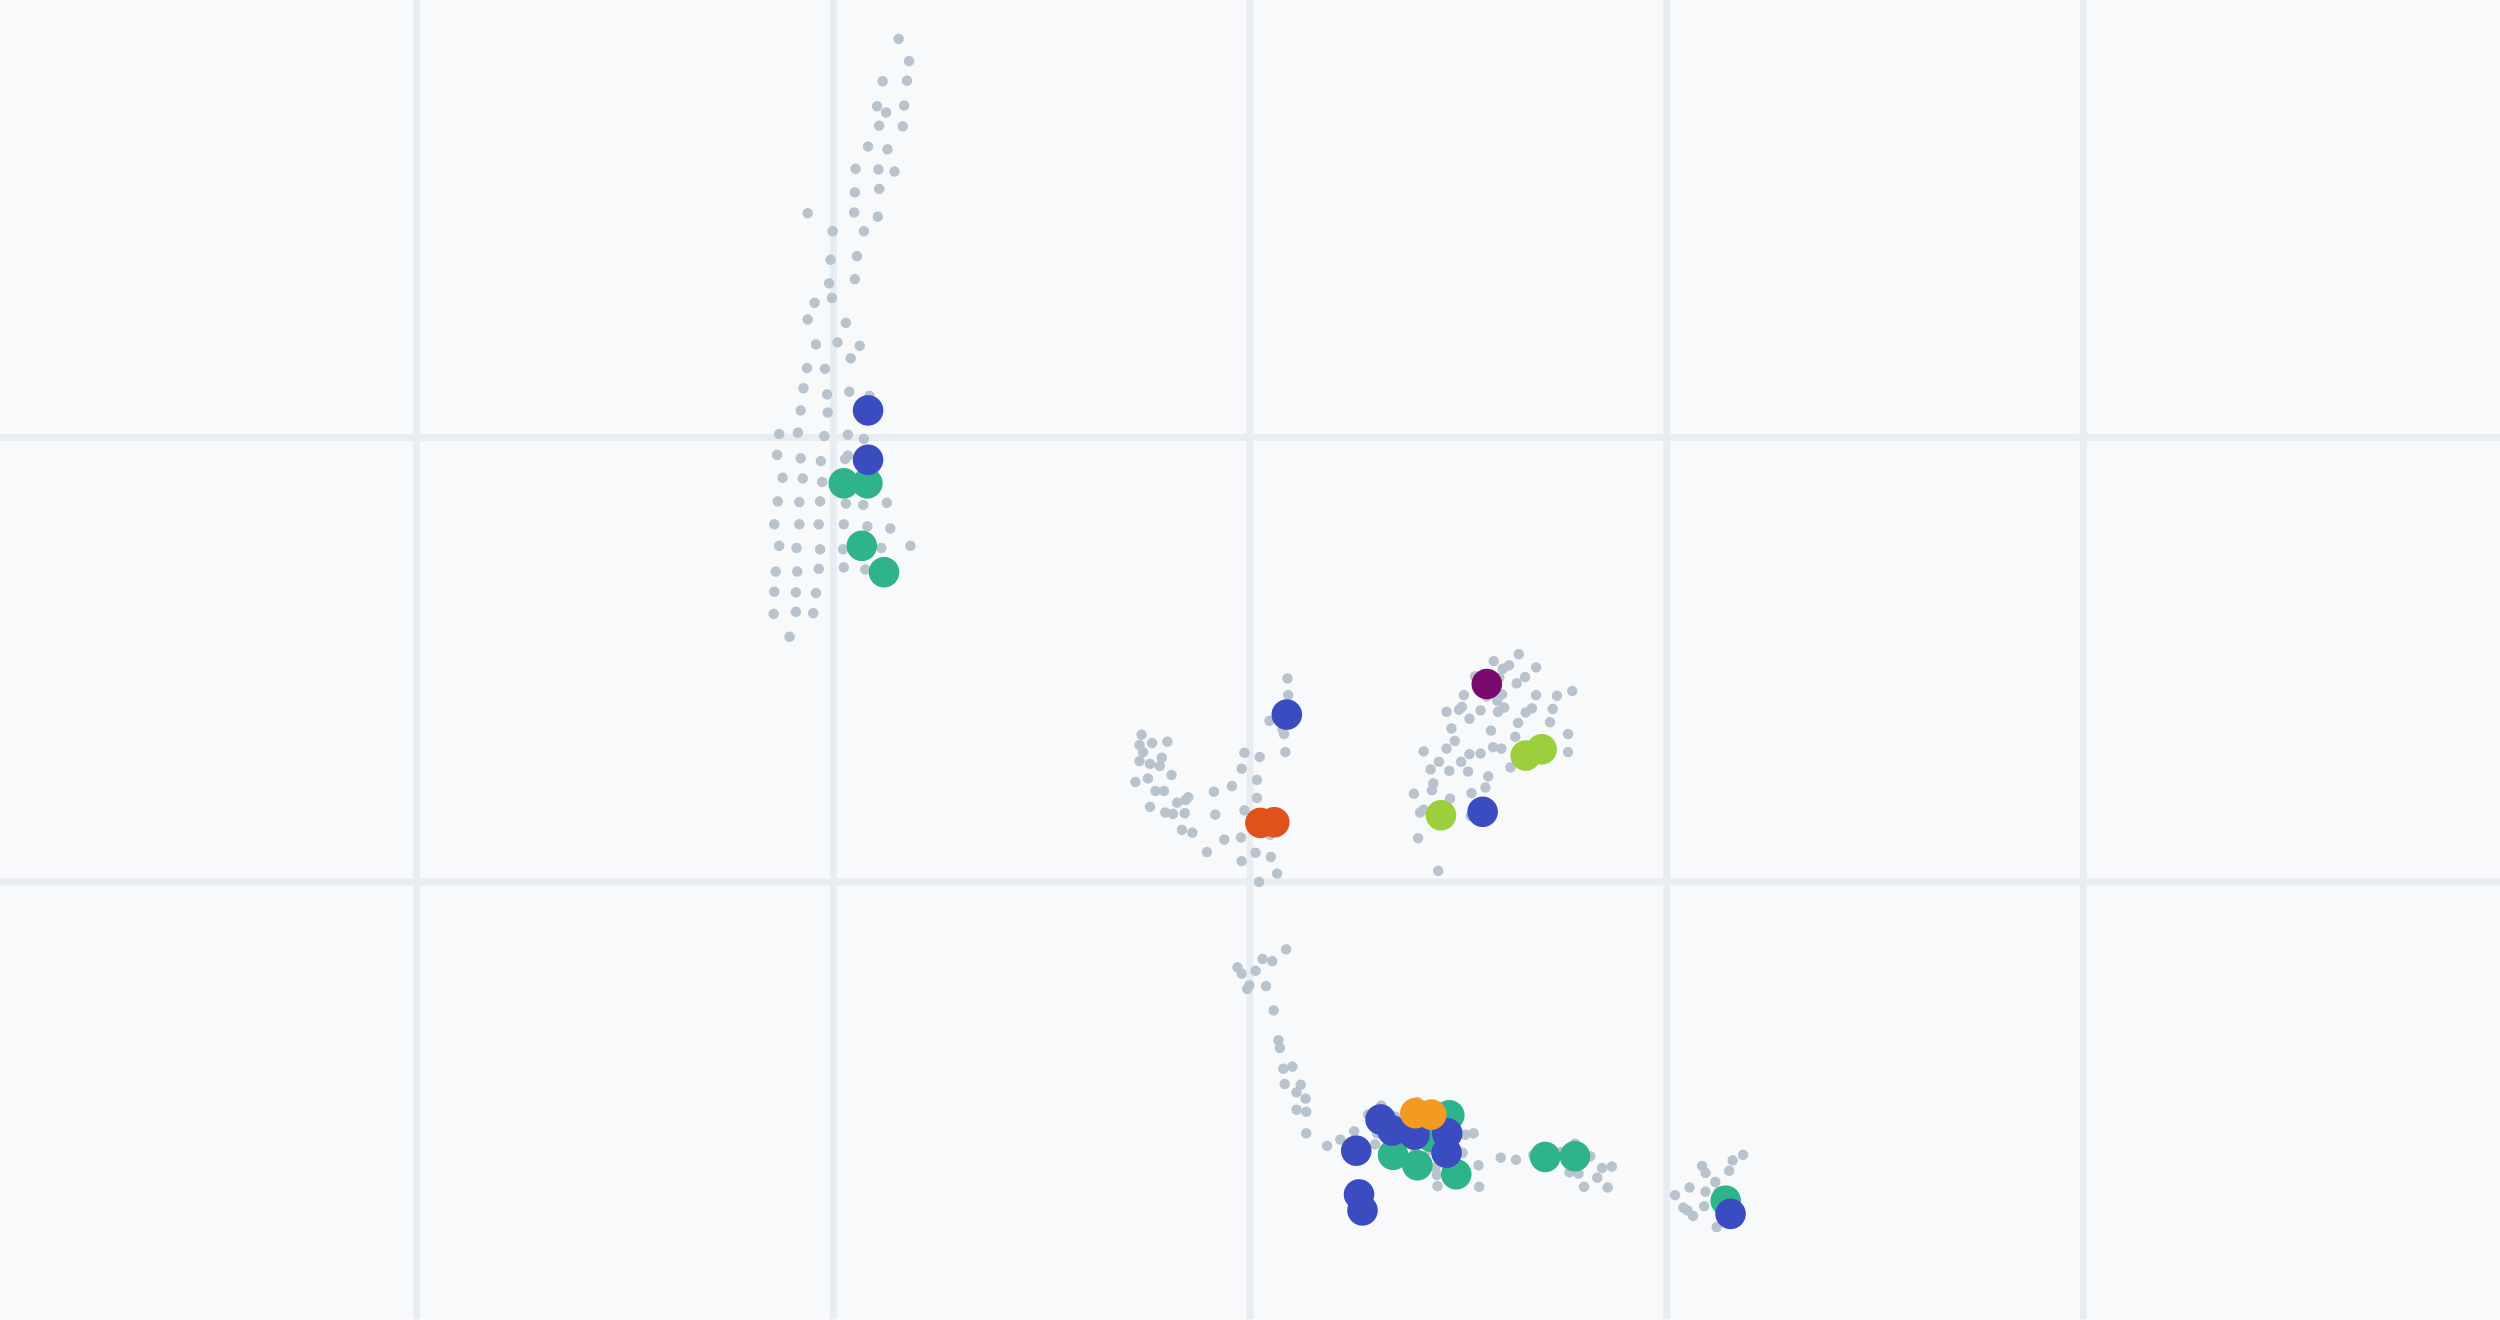
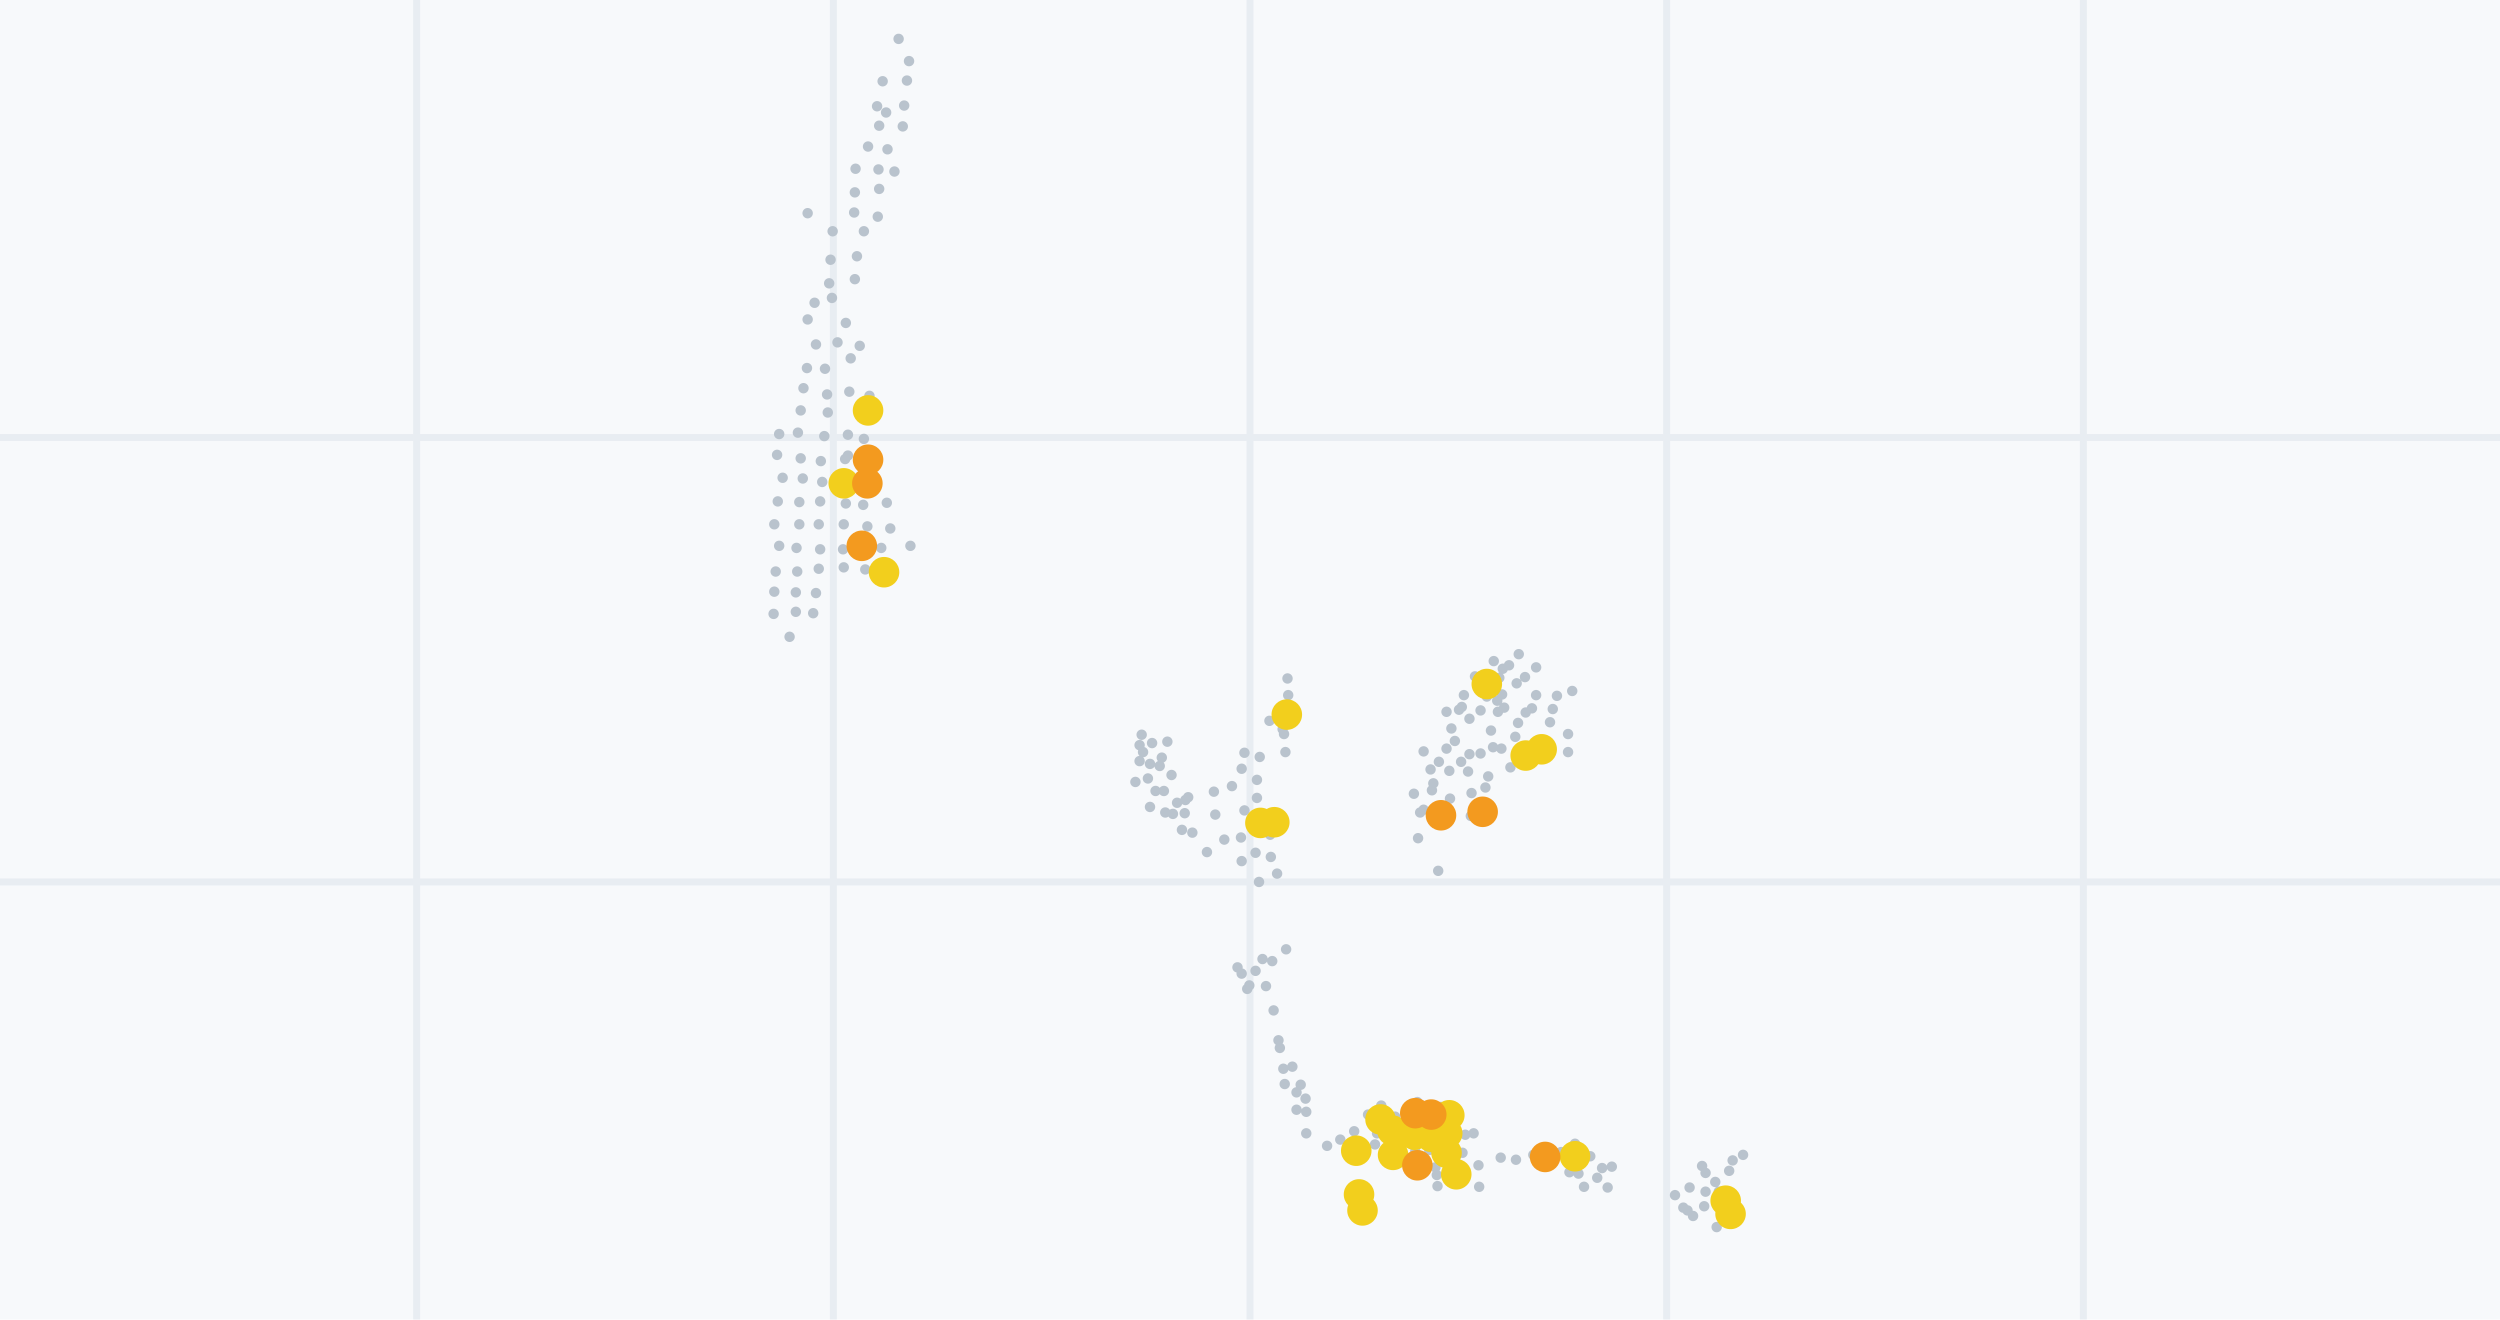
<svg xmlns="http://www.w3.org/2000/svg" viewBox="0 0 360 190" width="360" height="190" role="img" aria-label="drill plan">
  <rect width="360" height="190" fill="#f7f9fb" />
  <line x1="60" y1="0" x2="60" y2="190" stroke="#e8edf2" />
  <line x1="120" y1="0" x2="120" y2="190" stroke="#e8edf2" />
  <line x1="180" y1="0" x2="180" y2="190" stroke="#e8edf2" />
  <line x1="240" y1="0" x2="240" y2="190" stroke="#e8edf2" />
  <line x1="300" y1="0" x2="300" y2="190" stroke="#e8edf2" />
  <line x1="0" y1="63" x2="360" y2="63" stroke="#e8edf2" />
  <line x1="0" y1="127" x2="360" y2="127" stroke="#e8edf2" />
  <path d="M216.4 96.3L216.4 96.3M247.9 171.6L247.9 171.6M167.6 113.9L167.6 113.9M206.7 168.1L206.7 168.1M210.5 101.8L210.5 101.8M205.4 161.7L205.4 161.7M207.0 170.8L207.0 170.8M229.0 166.5L229.0 166.5M165.6 116.2L165.6 116.2M167.0 110.3L167.0 110.3M200.6 165.3L200.6 165.3M215.6 100.9L215.6 100.9M243.3 171.0L243.3 171.0M245.4 173.7L245.4 173.7M245.6 168.9L245.6 168.9M251.0 166.3L251.0 166.3M249.0 168.6L249.0 168.6M243.0 174.3L243.0 174.3M232.1 168.0L232.1 168.0M231.5 171.0L231.5 171.0M228.1 170.9L228.1 170.9M230.0 169.6L230.0 169.6M226.0 168.8L226.0 168.8M247.2 176.7L247.2 176.7M241.2 172.1L241.2 172.1M226.8 164.7L226.8 164.7M224.8 165.9L224.8 165.9M220.8 166.3L220.8 166.3M216.1 166.7L216.1 166.7M213.0 170.9L213.0 170.9M212.9 167.8L212.9 167.8M209.6 170.3L209.6 170.3M203.8 168.9L203.8 168.9M203.8 165.8L203.8 165.8M209.5 167.3L209.5 167.3M212.2 163.2L212.2 163.2M209.1 163.2L209.1 163.2M206.4 164.7L206.4 164.7M207.5 159.4L207.5 159.4M203.0 162.8L203.0 162.8M204.1 158.7L204.1 158.7M200.9 160.8L200.9 160.8M198.8 162.2L198.8 162.2M197.0 160.5L197.0 160.5M198.0 164.8L198.0 164.8M201.0 167.3L201.0 167.3M195.0 162.9L195.0 162.9M193.0 164.1L193.0 164.1M188.1 160.1L188.1 160.1M186.7 157.3L186.7 157.3M184.8 153.9L184.8 153.9M184.1 149.8L184.1 149.8M183.4 145.5L183.4 145.5M179.6 142.4L179.6 142.4M178.2 139.3L178.2 139.3M181.8 138.1L181.8 138.1M185.2 136.7L185.2 136.7M181.3 127.0L181.3 127.0M178.8 124.0L178.8 124.0M182.9 120.2L182.9 120.2M179.2 116.7L179.2 116.7M181.0 112.3L181.0 112.3M177.4 113.2L177.4 113.2M170.7 115.2L170.7 115.2M168.9 117.2L168.9 117.2M175.0 117.3L175.0 117.3M173.8 122.7L173.8 122.7M176.3 120.9L176.3 120.9M171.7 119.9L171.7 119.9M165.3 112.1L165.3 112.1M164.6 108.3L164.6 108.3M164.4 105.8L164.4 105.8M168.1 106.8L168.1 106.8M184.7 105.0L184.7 105.0M179.2 108.4L179.2 108.4M211.8 117.5L211.8 117.5M207.1 125.4L207.1 125.4M204.2 120.7L204.2 120.7M204.5 117.0L204.5 117.0M208.8 115.0L208.8 115.0M213.9 113.4L213.9 113.4M215.1 95.2L215.1 95.2M218.7 94.2L218.7 94.2M221.2 96.1L221.2 96.1M215.9 97.6L215.9 97.6M218.4 98.4L218.4 98.4M220.6 102.0L220.6 102.0M226.4 99.5L226.4 99.5M223.2 104.0L223.2 104.0M218.6 104.1L218.6 104.1M210.8 100.1L210.8 100.1M212.4 97.4L212.4 97.4M211.6 103.5L211.6 103.5M209.5 106.7L209.5 106.7M208.3 102.5L208.3 102.5M214.7 105.2L214.7 105.2M214.1 100.3L214.1 100.3M216.2 107.8L216.2 107.8M213.2 108.5L213.2 108.5M210.4 109.7L210.4 109.7M207.2 109.7L207.2 109.7M206.4 112.8L206.4 112.8M203.6 114.3L203.6 114.3M216.6 101.9L216.6 101.9M247.5 171.6L247.5 171.6M245.6 171.6L245.6 171.6M126.3 15.3L126.3 15.3M127.6 16.2L127.6 16.2M130.2 15.2L130.2 15.2M130.0 18.2L130.0 18.2M126.6 18.1L126.6 18.1M127.8 21.5L127.8 21.5M125.0 21.1L125.0 21.1M126.5 24.4L126.5 24.4M128.8 24.7L128.8 24.7M123.2 24.3L123.2 24.3M123.1 27.7L123.1 27.7M126.6 27.2L126.6 27.2M126.4 31.2L126.4 31.2M123.0 30.6L123.0 30.6M119.9 33.3L119.9 33.3M119.6 37.4L119.6 37.4M119.4 40.8L119.4 40.8M119.8 42.9L119.8 42.9M124.4 33.3L124.4 33.3M123.4 36.9L123.4 36.9M123.1 40.2L123.1 40.2M117.5 49.6L117.5 49.6M116.2 53.0L116.2 53.0M115.7 55.9L115.7 55.9M115.3 59.1L115.3 59.1M114.9 62.3L114.9 62.3M115.3 66.0L115.3 66.0M115.6 68.9L115.6 68.9M118.1 72.2L118.1 72.2M118.4 69.4L118.4 69.4M118.2 66.4L118.2 66.4M118.7 62.8L118.7 62.8M119.2 59.4L119.2 59.4M121.8 72.5L121.8 72.5M122.1 65.6L122.1 65.6M121.7 66.1L121.7 66.1M122.1 62.6L122.1 62.6M122.3 56.4L122.3 56.4M122.5 51.6L122.5 51.6M123.8 49.8L123.8 49.8M121.8 46.5L121.8 46.5M120.6 49.3L120.6 49.3M118.8 53.1L118.8 53.1M119.1 56.8L119.1 56.8M124.3 72.7L124.3 72.7M124.4 63.2L124.4 63.2M125.2 57.0L125.2 57.0M127.7 72.4L127.7 72.4M131.1 78.6L131.1 78.6M128.2 76.1L128.2 76.1M124.9 75.8L124.9 75.8M121.5 75.5L121.5 75.5M111.5 75.5L111.5 75.5M115.1 75.5L115.1 75.5M117.9 75.5L117.9 75.5M115.1 72.3L115.1 72.3M112.7 68.8L112.7 68.8M112.0 72.2L112.0 72.2M112.2 78.6L112.2 78.6M114.7 78.9L114.7 78.9M118.1 79.1L118.1 79.1M121.4 79.1L121.4 79.1M126.9 78.9L126.9 78.9M124.6 82.0L124.6 82.0M121.5 81.7L121.5 81.7M117.9 81.9L117.9 81.9M114.8 82.3L114.8 82.3M111.7 82.3L111.7 82.3M111.5 85.2L111.5 85.2M114.6 85.3L114.6 85.3M117.5 85.4L117.5 85.4M111.4 88.4L111.4 88.4M114.6 88.1L114.6 88.1M117.1 88.3L117.1 88.3M113.7 91.7L113.7 91.7M111.9 65.5L111.9 65.5M112.2 62.5L112.2 62.5M116.3 46.0L116.3 46.0M117.3 43.6L117.3 43.6M127.1 11.7L127.1 11.7M129.4 5.6L129.4 5.6M130.9 8.8L130.9 8.8M130.6 11.6L130.6 11.6M227.3 169.0L227.3 169.0M230.7 168.2L230.7 168.2M218.3 167.0L218.3 167.0M210.6 166.0L210.6 166.0M211.0 163.4L211.0 163.4M205.8 165.6L205.8 165.6M206.9 169.2L206.9 169.2M198.3 163.2L198.3 163.2M198.9 159.2L198.9 159.2M191.1 165.0L191.1 165.0M188.1 163.2L188.1 163.2M186.7 159.8L186.7 159.8M185.0 156.1L185.0 156.1M188.0 158.2L188.0 158.2M187.3 156.2L187.3 156.2M186.1 153.6L186.1 153.6M184.3 150.9L184.3 150.9M182.3 142.0L182.3 142.0M180.8 139.8L180.8 139.8M183.2 138.4L183.2 138.4M178.8 140.2L178.8 140.2M179.9 141.9L179.9 141.9M245.1 167.9L245.1 167.9M247.0 170.2L247.0 170.2M247.9 171.6L247.9 171.6M249.5 167.1L249.5 167.1M242.4 173.9L242.4 173.9M243.8 175.1L243.8 175.1M183.9 125.8L183.9 125.8M183.0 123.4L183.0 123.4M181.0 114.9L181.0 114.9M181.4 109.0L181.4 109.0M182.8 103.8L182.8 103.8M184.9 105.7L184.9 105.7M185.1 108.3L185.1 108.3M185.5 100.1L185.5 100.1M185.4 97.7L185.4 97.7M178.8 110.7L178.8 110.7M174.8 114.0L174.8 114.0M171.1 114.8L171.1 114.8M166.4 113.9L166.4 113.9M163.5 112.6L163.5 112.6M165.6 110.0L165.6 110.0M167.3 109.1L167.3 109.1M168.7 111.6L168.7 111.6M164.1 107.3L164.1 107.3M165.9 107.0L165.9 107.0M164.1 109.6L164.1 109.6M180.8 122.8L180.8 122.8M178.7 120.6L178.7 120.6M170.2 119.5L170.2 119.5M170.6 117.1L170.6 117.1M116.3 30.7L116.3 30.7M169.5 115.6L169.5 115.6M167.8 117.0L167.8 117.0M211.9 114.2L211.9 114.2M214.3 111.8L214.3 111.8M217.5 110.5L217.5 110.5M225.8 108.3L225.8 108.3M225.8 105.7L225.8 105.7M211.4 111.1L211.4 111.1M211.6 108.6L211.6 108.6M215.0 107.6L215.0 107.6M218.2 106.1L218.2 106.1M219.7 102.6L219.7 102.6M223.6 102.1L223.6 102.1M224.2 100.2L224.2 100.2M221.2 100.1L221.2 100.1M219.6 97.5L219.6 97.5M217.3 95.8L217.3 95.8M216.3 100.0L216.3 100.0M215.7 102.5L215.7 102.5M213.2 102.3L213.2 102.3M210.1 102.2L210.1 102.2M209.0 104.9L209.0 104.9M208.3 107.8L208.3 107.8M208.7 111.0L208.7 111.0M205.0 108.2L205.0 108.2M206.0 110.8L206.0 110.8M206.2 113.8L206.2 113.8M205.0 116.6L205.0 116.6" stroke="#b9c3cd" stroke-width="1.5" fill="none" stroke-linecap="round" />
-   <path d="M121.5 69.6L121.5 69.6M124.9 69.6L124.9 69.6M124.1 78.6L124.1 78.6M127.3 82.4L127.3 82.4M226.8 166.5L226.8 166.5M222.5 166.6L222.5 166.6M208.7 160.6L208.7 160.6M206.1 163.7L206.1 163.7M209.7 169.1L209.7 169.1M204.1 167.8L204.1 167.8M200.6 166.3L200.6 166.3M248.5 172.9L248.5 172.9" stroke="#2fb38a" stroke-width="2.6" fill="none" stroke-linecap="round" opacity=".95" />
-   <path d="M125.0 66.2L125.0 66.2M125.0 59.1L125.0 59.1M203.7 163.4L203.7 163.4M208.4 163.2L208.4 163.2M208.3 166.0L208.3 166.0M198.8 161.2L198.8 161.2M195.3 165.7L195.3 165.7M195.7 172.0L195.7 172.0M196.2 174.3L196.2 174.3M200.5 162.8L200.5 162.8M249.2 174.8L249.2 174.8M185.3 102.9L185.3 102.9M213.5 116.9L213.5 116.9" stroke="#3b4cc0" stroke-width="2.6" fill="none" stroke-linecap="round" opacity=".95" />
-   <path d="M206.1 160.5L206.1 160.5M203.8 160.3L203.8 160.3" stroke="#f39a1f" stroke-width="2.6" fill="none" stroke-linecap="round" opacity=".95" />
-   <path d="M183.5 118.4L183.5 118.4M181.5 118.5L181.5 118.5" stroke="#e0521b" stroke-width="2.6" fill="none" stroke-linecap="round" opacity=".95" />
-   <path d="M219.7 108.8L219.7 108.8M222.0 107.9L222.0 107.9M207.5 117.4L207.5 117.4" stroke="#9bcf3c" stroke-width="2.6" fill="none" stroke-linecap="round" opacity=".95" />
-   <path d="M214.1 98.5L214.1 98.5" stroke="#7a0b6e" stroke-width="2.6" fill="none" stroke-linecap="round" opacity=".95" />
-   <path d="M119.3 69.6a2.2 2.2 0 1 0 4.4 0a2.2 2.2 0 1 0-4.4 0M122.7 69.6a2.2 2.2 0 1 0 4.4 0a2.2 2.2 0 1 0-4.4 0M121.9 78.6a2.2 2.2 0 1 0 4.4 0a2.2 2.2 0 1 0-4.4 0M125.1 82.4a2.2 2.2 0 1 0 4.4 0a2.2 2.2 0 1 0-4.4 0M224.6 166.5a2.2 2.2 0 1 0 4.4 0a2.2 2.2 0 1 0-4.4 0M220.3 166.6a2.2 2.2 0 1 0 4.4 0a2.2 2.2 0 1 0-4.4 0M206.5 160.6a2.2 2.2 0 1 0 4.4 0a2.2 2.2 0 1 0-4.4 0M203.9 163.7a2.2 2.2 0 1 0 4.4 0a2.2 2.2 0 1 0-4.4 0M207.5 169.1a2.2 2.2 0 1 0 4.4 0a2.2 2.2 0 1 0-4.4 0M201.9 167.8a2.2 2.2 0 1 0 4.4 0a2.2 2.2 0 1 0-4.4 0M198.4 166.3a2.2 2.2 0 1 0 4.4 0a2.2 2.2 0 1 0-4.4 0M246.3 172.9a2.2 2.2 0 1 0 4.4 0a2.2 2.2 0 1 0-4.4 0" fill="#2fb38a" />
-   <path d="M122.8 66.2a2.2 2.2 0 1 0 4.4 0a2.2 2.2 0 1 0-4.4 0M122.8 59.1a2.2 2.2 0 1 0 4.4 0a2.2 2.2 0 1 0-4.4 0M201.5 163.4a2.2 2.2 0 1 0 4.4 0a2.2 2.2 0 1 0-4.4 0M206.2 163.2a2.2 2.2 0 1 0 4.4 0a2.2 2.2 0 1 0-4.4 0M206.1 166.0a2.2 2.2 0 1 0 4.4 0a2.2 2.2 0 1 0-4.4 0M196.6 161.2a2.2 2.2 0 1 0 4.4 0a2.2 2.2 0 1 0-4.4 0M193.1 165.7a2.2 2.2 0 1 0 4.4 0a2.2 2.2 0 1 0-4.4 0M193.5 172.0a2.2 2.2 0 1 0 4.4 0a2.2 2.2 0 1 0-4.4 0M194.0 174.3a2.2 2.2 0 1 0 4.4 0a2.2 2.2 0 1 0-4.4 0M198.3 162.8a2.2 2.2 0 1 0 4.4 0a2.2 2.2 0 1 0-4.4 0M247.0 174.8a2.2 2.2 0 1 0 4.4 0a2.2 2.2 0 1 0-4.4 0M183.1 102.9a2.2 2.2 0 1 0 4.4 0a2.2 2.2 0 1 0-4.4 0M211.3 116.9a2.2 2.2 0 1 0 4.4 0a2.2 2.2 0 1 0-4.4 0" fill="#3b4cc0" />
-   <path d="M203.9 160.5a2.2 2.2 0 1 0 4.4 0a2.2 2.2 0 1 0-4.4 0M201.6 160.3a2.2 2.2 0 1 0 4.4 0a2.2 2.2 0 1 0-4.4 0" fill="#f39a1f" />
-   <path d="M181.3 118.4a2.2 2.2 0 1 0 4.4 0a2.2 2.2 0 1 0-4.4 0M179.3 118.5a2.2 2.2 0 1 0 4.4 0a2.2 2.2 0 1 0-4.4 0" fill="#e0521b" />
-   <path d="M217.5 108.8a2.2 2.2 0 1 0 4.4 0a2.2 2.2 0 1 0-4.4 0M219.8 107.9a2.2 2.2 0 1 0 4.4 0a2.2 2.2 0 1 0-4.4 0M205.3 117.4a2.2 2.2 0 1 0 4.4 0a2.2 2.2 0 1 0-4.4 0" fill="#9bcf3c" />
-   <path d="M211.9 98.5a2.2 2.2 0 1 0 4.4 0a2.2 2.2 0 1 0-4.4 0" fill="#7a0b6e" />
+   <path d="M121.5 69.6L121.5 69.6M125.0 59.1L125.0 59.1M127.3 82.4L127.3 82.4M226.8 166.5L226.8 166.5M208.7 160.6L208.7 160.6M203.7 163.4L203.7 163.4M206.1 163.7L206.1 163.7M208.4 163.2L208.4 163.2M208.3 166.0L208.3 166.0M209.7 169.1L209.7 169.1M200.6 166.3L200.6 166.3M198.8 161.2L198.8 161.2M195.3 165.7L195.3 165.7M195.7 172.0L195.7 172.0M196.2 174.3L196.2 174.3M200.5 162.8L200.5 162.8M248.5 172.9L248.5 172.9M249.2 174.8L249.2 174.8M183.5 118.4L183.5 118.4M181.5 118.5L181.5 118.5M185.3 102.9L185.3 102.9M219.7 108.8L219.7 108.8M222.0 107.9L222.0 107.9M214.1 98.5L214.1 98.5" stroke="#f2cf1d" stroke-width="2.6" fill="none" stroke-linecap="round" opacity=".95" />
+   <path d="M124.9 69.6L124.9 69.6M125.0 66.2L125.0 66.2M124.1 78.6L124.1 78.6M222.5 166.6L222.5 166.6M206.1 160.5L206.1 160.5M203.8 160.3L203.8 160.3M204.1 167.8L204.1 167.8M213.5 116.9L213.5 116.9M207.5 117.4L207.5 117.4" stroke="#f39a1f" stroke-width="2.6" fill="none" stroke-linecap="round" opacity=".95" />
+   <path d="M119.3 69.6a2.2 2.2 0 1 0 4.4 0a2.2 2.2 0 1 0-4.4 0M122.8 59.1a2.2 2.2 0 1 0 4.4 0a2.2 2.2 0 1 0-4.4 0M125.1 82.4a2.2 2.2 0 1 0 4.4 0a2.2 2.2 0 1 0-4.4 0M224.6 166.5a2.2 2.2 0 1 0 4.4 0a2.2 2.2 0 1 0-4.4 0M206.5 160.6a2.2 2.2 0 1 0 4.4 0a2.2 2.2 0 1 0-4.4 0M201.5 163.4a2.2 2.2 0 1 0 4.4 0a2.2 2.2 0 1 0-4.4 0M203.9 163.7a2.2 2.2 0 1 0 4.4 0a2.2 2.2 0 1 0-4.4 0M206.2 163.2a2.2 2.2 0 1 0 4.4 0a2.2 2.2 0 1 0-4.4 0M206.1 166.0a2.2 2.2 0 1 0 4.4 0a2.2 2.2 0 1 0-4.4 0M207.5 169.1a2.2 2.2 0 1 0 4.4 0a2.2 2.2 0 1 0-4.4 0M198.4 166.3a2.2 2.2 0 1 0 4.4 0a2.2 2.2 0 1 0-4.4 0M196.6 161.2a2.2 2.2 0 1 0 4.4 0a2.2 2.2 0 1 0-4.4 0M193.1 165.7a2.2 2.2 0 1 0 4.4 0a2.2 2.2 0 1 0-4.4 0M193.5 172.0a2.2 2.2 0 1 0 4.4 0a2.2 2.2 0 1 0-4.4 0M194.0 174.3a2.2 2.2 0 1 0 4.4 0a2.2 2.2 0 1 0-4.4 0M198.3 162.8a2.2 2.2 0 1 0 4.4 0a2.2 2.2 0 1 0-4.4 0M246.3 172.9a2.2 2.2 0 1 0 4.4 0a2.2 2.2 0 1 0-4.4 0M247.0 174.8a2.2 2.2 0 1 0 4.4 0a2.2 2.2 0 1 0-4.4 0M181.3 118.4a2.2 2.2 0 1 0 4.4 0a2.2 2.2 0 1 0-4.4 0M179.3 118.5a2.2 2.2 0 1 0 4.4 0a2.2 2.2 0 1 0-4.4 0M183.1 102.9a2.2 2.2 0 1 0 4.4 0a2.2 2.2 0 1 0-4.4 0M217.5 108.8a2.2 2.2 0 1 0 4.4 0a2.2 2.2 0 1 0-4.4 0M219.8 107.9a2.2 2.2 0 1 0 4.4 0a2.2 2.2 0 1 0-4.4 0M211.9 98.5a2.2 2.2 0 1 0 4.4 0a2.2 2.2 0 1 0-4.4 0" fill="#f2cf1d" />
+   <path d="M122.7 69.6a2.2 2.2 0 1 0 4.4 0a2.2 2.2 0 1 0-4.4 0M122.8 66.2a2.2 2.2 0 1 0 4.4 0a2.2 2.2 0 1 0-4.4 0M121.9 78.6a2.2 2.2 0 1 0 4.4 0a2.2 2.2 0 1 0-4.4 0M220.3 166.6a2.2 2.2 0 1 0 4.4 0a2.2 2.2 0 1 0-4.4 0M203.9 160.5a2.2 2.2 0 1 0 4.4 0a2.2 2.2 0 1 0-4.4 0M201.6 160.3a2.2 2.2 0 1 0 4.4 0a2.2 2.2 0 1 0-4.4 0M201.9 167.8a2.2 2.2 0 1 0 4.4 0a2.2 2.2 0 1 0-4.4 0M211.3 116.9a2.2 2.2 0 1 0 4.4 0a2.2 2.2 0 1 0-4.4 0M205.3 117.4a2.2 2.2 0 1 0 4.4 0a2.2 2.2 0 1 0-4.4 0" fill="#f39a1f" />
</svg>
